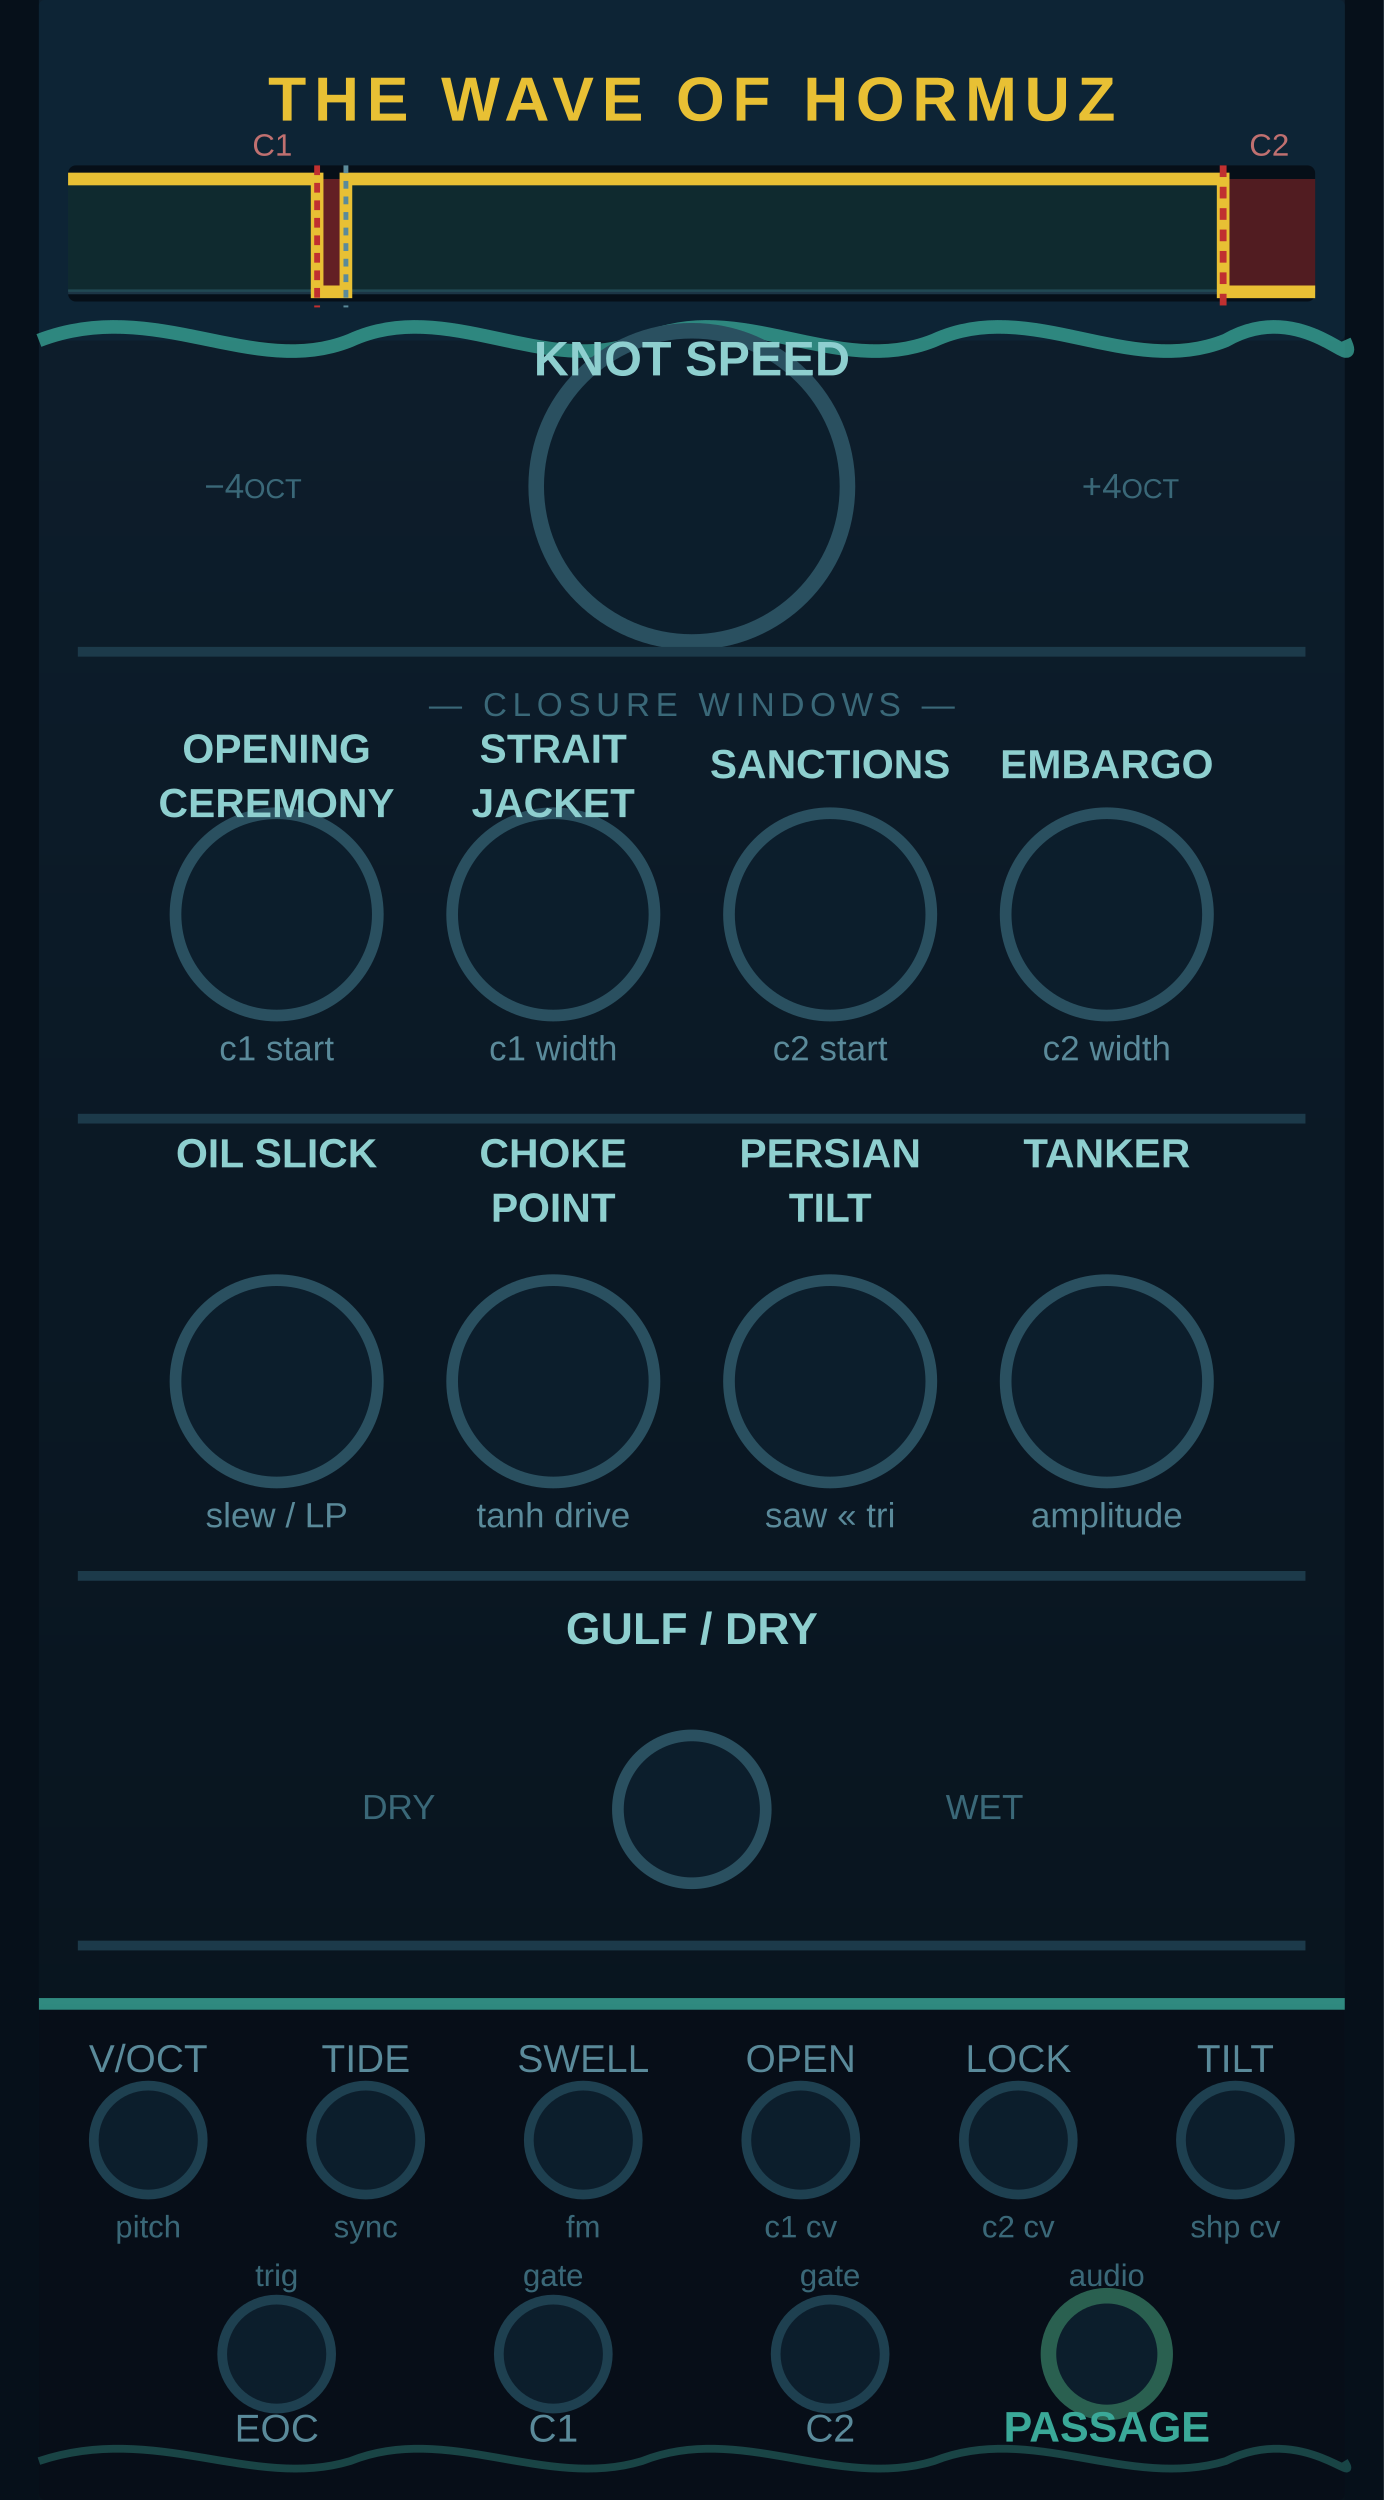
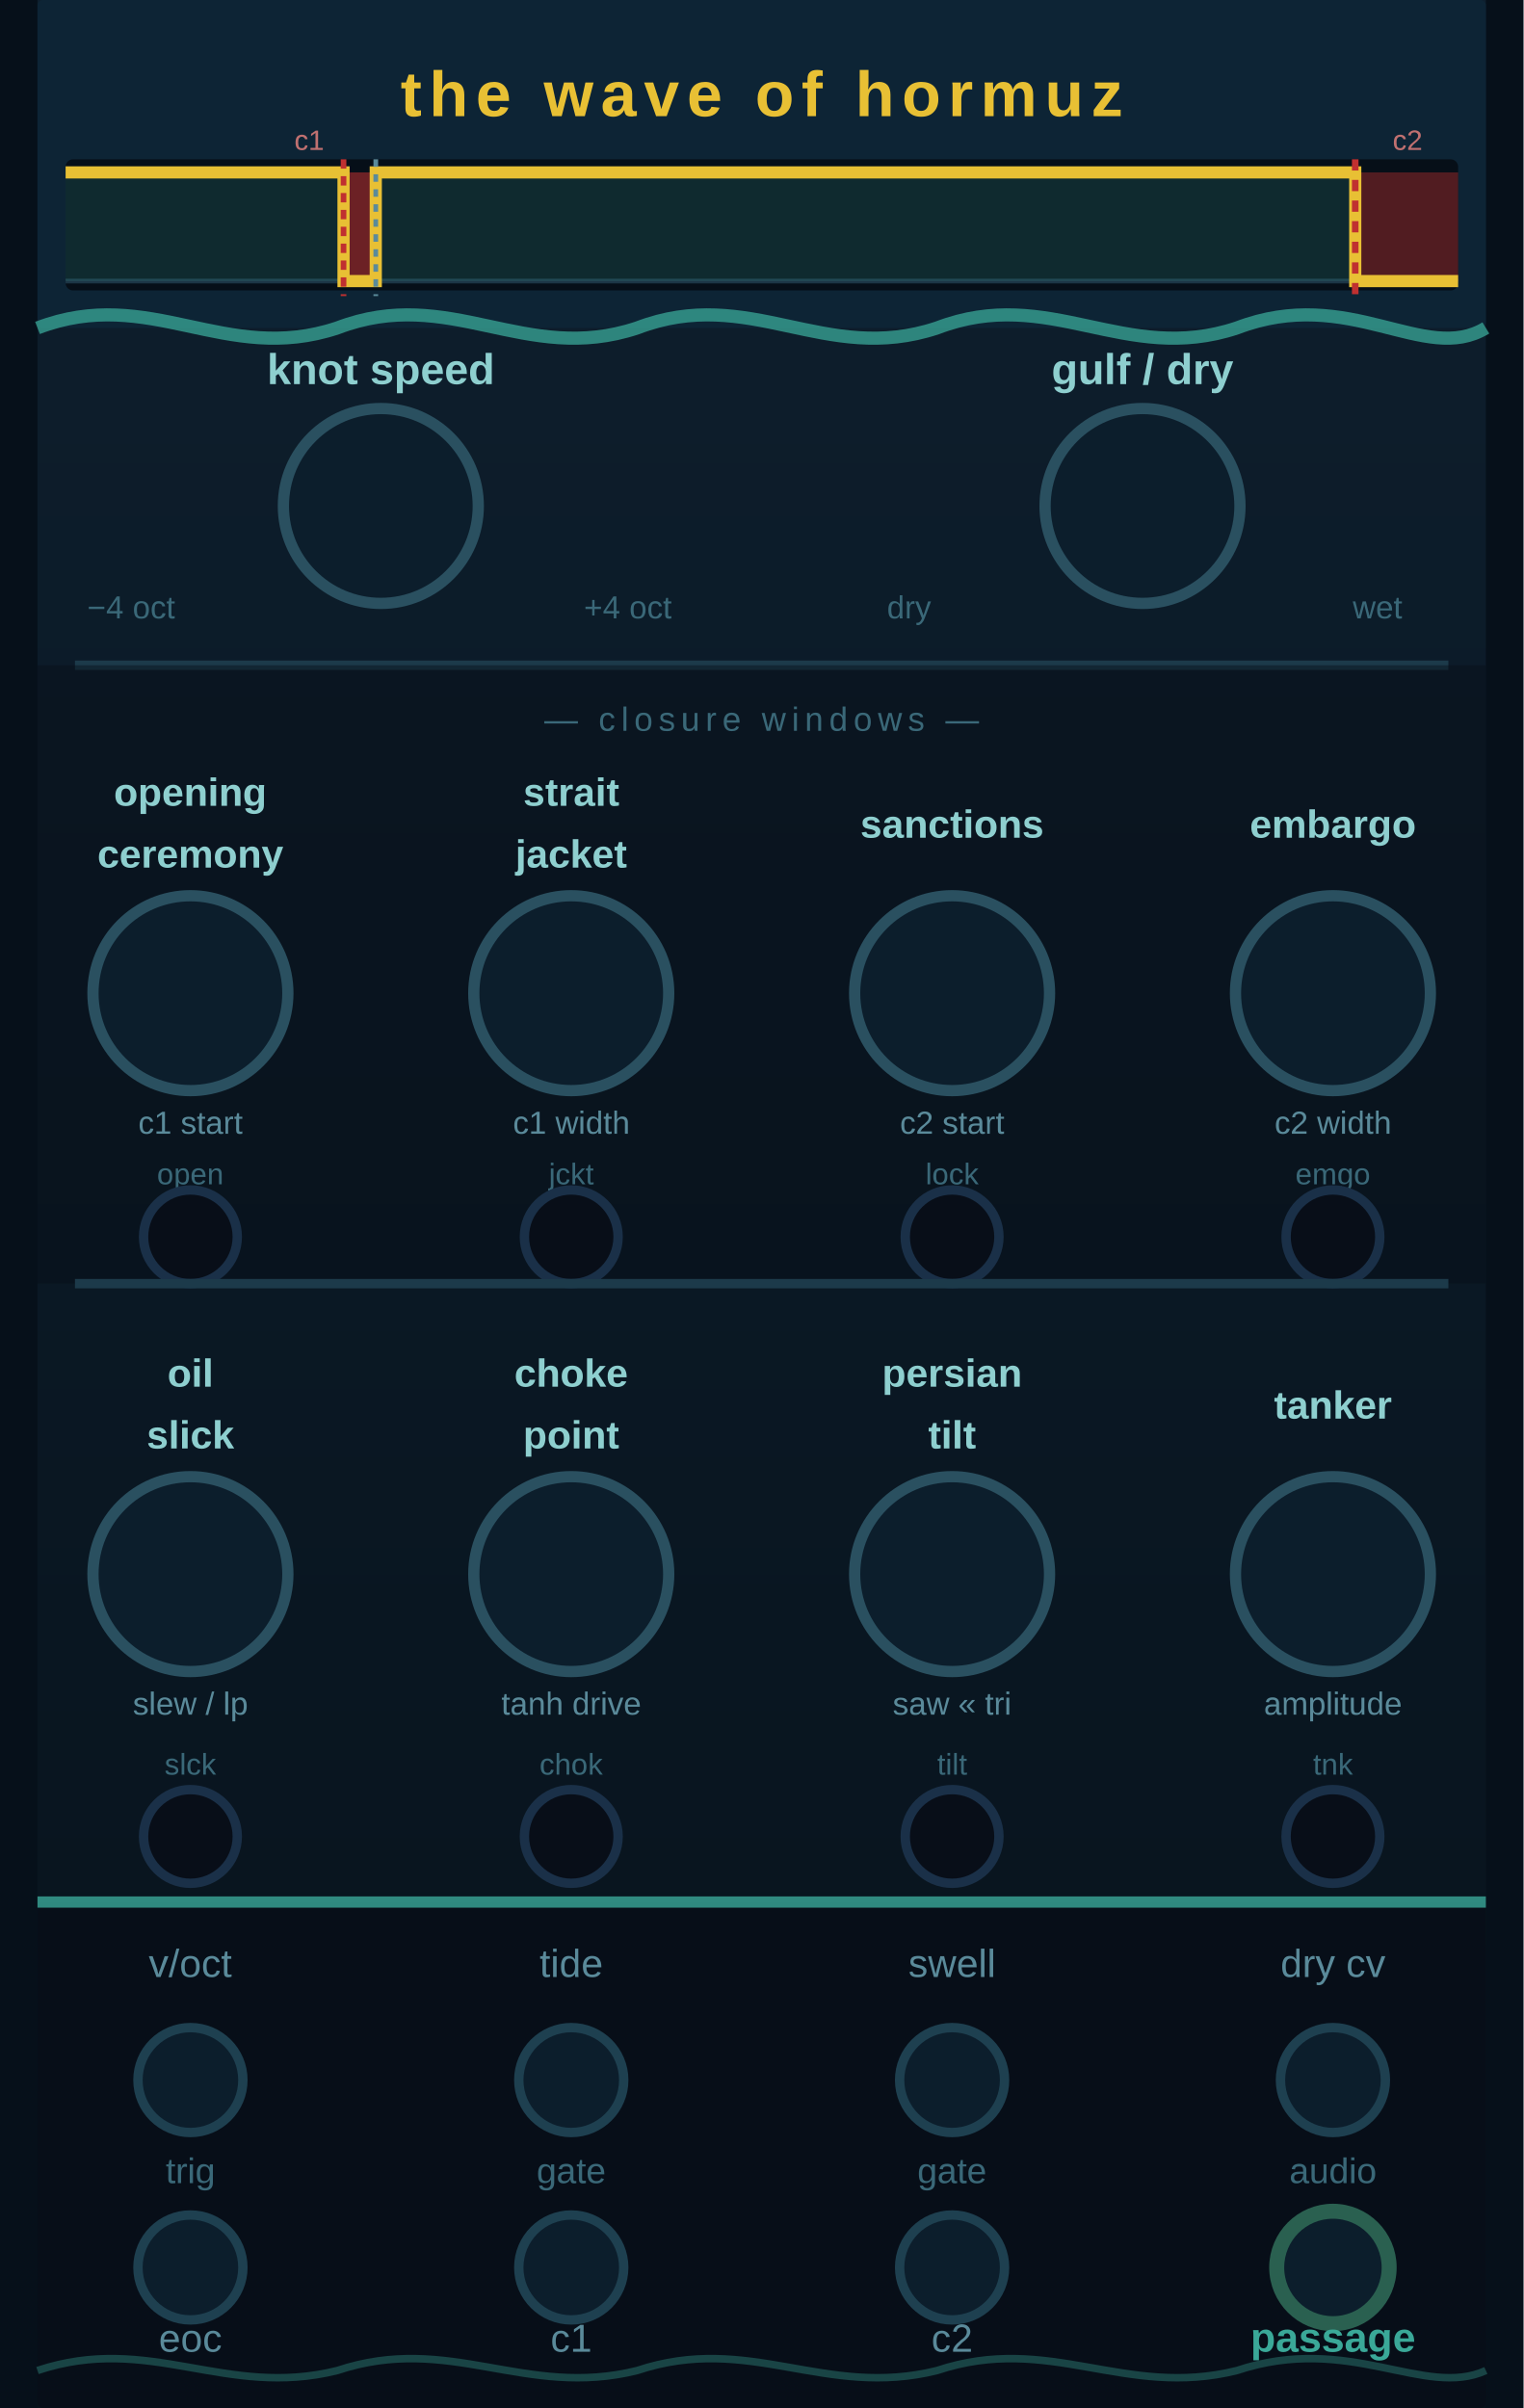
- <svg xmlns="http://www.w3.org/2000/svg" width="71.12mm" height="128.5mm" viewBox="0 0 71.12 128.5">
+ <svg xmlns="http://www.w3.org/2000/svg" width="81.28mm" height="128.5mm" viewBox="0 0 81.28 128.5">
  <defs>
    <linearGradient id="panelBg" x1="0" y1="0" x2="0" y2="128.5" gradientUnits="userSpaceOnUse">
      <stop offset="0%" stop-color="#0e1f2e" />
      <stop offset="100%" stop-color="#07121b" />
    </linearGradient>
  </defs>
-   <rect width="71.12" height="128.5" fill="url(#panelBg)" />
+   <rect width="81.28" height="128.5" fill="url(#panelBg)" />
  <rect x="0" y="0" width="2.0" height="128.5" fill="#06101a" />
-   <rect x="69.12" y="0" width="2.0" height="128.5" fill="#06101a" />
-   <rect x="2.0" y="0" width="67.12" height="17.5" fill="#0d2435" rx="0.3" />
-   <text x="35.56" y="6.2" text-anchor="middle" font-family="Arial, Helvetica, sans-serif" font-size="3.2" font-weight="bold" fill="#e8c034" letter-spacing="0.4">THE WAVE OF HORMUZ</text>
-   <rect x="3.5" y="8.5" width="64.1" height="7.0" fill="#060f18" rx="0.4" />
-   <line x1="3.5" y1="15.0" x2="67.6" y2="15.0" stroke="#1c3545" stroke-width="0.25" />
-   <rect x="3.50" y="9.2" width="12.80" height="5.8" fill="#3aa898" opacity="0.18" />
-   <rect x="17.78" y="9.2" width="45.09" height="5.8" fill="#3aa898" opacity="0.18" />
-   <rect x="16.30" y="9.2" width="1.48" height="5.8" fill="#c03030" opacity="0.50" />
-   <rect x="62.87" y="9.2" width="4.73" height="5.8" fill="#c03030" opacity="0.40" />
-   <polyline points="3.50,9.2  16.30,9.2  16.30,15.0  17.78,15.0  17.78,9.2              62.87,9.2  62.87,15.0  67.60,15.0" stroke="#e8c034" stroke-width="0.65" fill="none" stroke-linejoin="miter" />
-   <line x1="16.30" y1="8.5" x2="16.30" y2="15.8" stroke="#c03030" stroke-width="0.30" stroke-dasharray="0.5,0.4" />
-   <line x1="17.78" y1="8.5" x2="17.78" y2="15.8" stroke="#5a8a9a" stroke-width="0.25" stroke-dasharray="0.4,0.4" />
-   <line x1="62.87" y1="8.5" x2="62.87" y2="15.8" stroke="#c03030" stroke-width="0.35" stroke-dasharray="0.6,0.5" />
-   <text x="14.0" y="8.0" text-anchor="middle" font-family="Arial, Helvetica, sans-serif" font-size="1.6" fill="#c07070">C1</text>
-   <text x="65.24" y="8.0" text-anchor="middle" font-family="Arial, Helvetica, sans-serif" font-size="1.6" fill="#c07070">C2</text>
-   <path d="M2,17.5 C8,15.2 13,19.5 18,17.5 C23,15.2 28,19.5 33,17.5            C38,15.2 43,19.5 48,17.5 C53,15.2 58,19.5 63,17.5            C67,15.2 70,19.5 69.1,17.5" stroke="#3aa898" stroke-width="0.7" fill="none" opacity="0.75" />
-   <circle cx="35.56" cy="25.0" r="8.0" fill="#0c1e2c" stroke="#2a5060" stroke-width="0.8" />
-   <text x="35.56" y="19.3" text-anchor="middle" font-family="Arial, Helvetica, sans-serif" font-size="2.5" font-weight="bold" fill="#8ecfcf">KNOT SPEED</text>
-   <text x="13.0" y="25.6" text-anchor="middle" font-family="Arial, Helvetica, sans-serif" font-size="1.8" fill="#3a6878">−4<tspan font-size="1.4">OCT</tspan>
-   </text>
-   <text x="58.1" y="25.6" text-anchor="middle" font-family="Arial, Helvetica, sans-serif" font-size="1.8" fill="#3a6878">+4<tspan font-size="1.4">OCT</tspan>
-   </text>
-   <line x1="4" y1="33.5" x2="67.1" y2="33.5" stroke="#1c3a4a" stroke-width="0.5" />
-   <text x="35.56" y="36.8" text-anchor="middle" font-family="Arial, Helvetica, sans-serif" font-size="1.7" fill="#3a6878" letter-spacing="0.3">— CLOSURE WINDOWS —</text>
-   <circle cx="14.22" cy="47.0" r="5.2" fill="#0c1e2c" stroke="#2a5060" stroke-width="0.6" />
-   <circle cx="28.44" cy="47.0" r="5.2" fill="#0c1e2c" stroke="#2a5060" stroke-width="0.6" />
-   <circle cx="42.67" cy="47.0" r="5.2" fill="#0c1e2c" stroke="#2a5060" stroke-width="0.6" />
-   <circle cx="56.89" cy="47.0" r="5.2" fill="#0c1e2c" stroke="#2a5060" stroke-width="0.6" />
-   <text x="14.22" y="39.2" text-anchor="middle" font-family="Arial, Helvetica, sans-serif" font-size="2.1" font-weight="bold" fill="#8ecfcf">OPENING</text>
-   <text x="14.22" y="42.0" text-anchor="middle" font-family="Arial, Helvetica, sans-serif" font-size="2.1" font-weight="bold" fill="#8ecfcf">CEREMONY</text>
-   <text x="28.44" y="39.2" text-anchor="middle" font-family="Arial, Helvetica, sans-serif" font-size="2.1" font-weight="bold" fill="#8ecfcf">STRAIT</text>
-   <text x="28.44" y="42.0" text-anchor="middle" font-family="Arial, Helvetica, sans-serif" font-size="2.1" font-weight="bold" fill="#8ecfcf">JACKET</text>
-   <text x="42.67" y="40.0" text-anchor="middle" font-family="Arial, Helvetica, sans-serif" font-size="2.1" font-weight="bold" fill="#8ecfcf">SANCTIONS</text>
-   <text x="56.89" y="40.0" text-anchor="middle" font-family="Arial, Helvetica, sans-serif" font-size="2.1" font-weight="bold" fill="#8ecfcf">EMBARGO</text>
-   <text x="14.22" y="54.5" text-anchor="middle" font-family="Arial, Helvetica, sans-serif" font-size="1.8" fill="#5a8a9a">c1 start</text>
-   <text x="28.44" y="54.5" text-anchor="middle" font-family="Arial, Helvetica, sans-serif" font-size="1.8" fill="#5a8a9a">c1 width</text>
-   <text x="42.67" y="54.5" text-anchor="middle" font-family="Arial, Helvetica, sans-serif" font-size="1.8" fill="#5a8a9a">c2 start</text>
-   <text x="56.89" y="54.5" text-anchor="middle" font-family="Arial, Helvetica, sans-serif" font-size="1.8" fill="#5a8a9a">c2 width</text>
-   <line x1="4" y1="57.5" x2="67.1" y2="57.5" stroke="#1c3a4a" stroke-width="0.5" />
-   <circle cx="14.22" cy="71.0" r="5.2" fill="#0c1e2c" stroke="#2a5060" stroke-width="0.6" />
-   <circle cx="28.44" cy="71.0" r="5.2" fill="#0c1e2c" stroke="#2a5060" stroke-width="0.6" />
-   <circle cx="42.67" cy="71.0" r="5.2" fill="#0c1e2c" stroke="#2a5060" stroke-width="0.6" />
-   <circle cx="56.89" cy="71.0" r="5.2" fill="#0c1e2c" stroke="#2a5060" stroke-width="0.6" />
-   <text x="14.22" y="60.0" text-anchor="middle" font-family="Arial, Helvetica, sans-serif" font-size="2.1" font-weight="bold" fill="#8ecfcf">OIL SLICK</text>
-   <text x="28.44" y="60.0" text-anchor="middle" font-family="Arial, Helvetica, sans-serif" font-size="2.1" font-weight="bold" fill="#8ecfcf">CHOKE</text>
-   <text x="28.44" y="62.8" text-anchor="middle" font-family="Arial, Helvetica, sans-serif" font-size="2.1" font-weight="bold" fill="#8ecfcf">POINT</text>
-   <text x="42.67" y="60.0" text-anchor="middle" font-family="Arial, Helvetica, sans-serif" font-size="2.1" font-weight="bold" fill="#8ecfcf">PERSIAN</text>
-   <text x="42.67" y="62.8" text-anchor="middle" font-family="Arial, Helvetica, sans-serif" font-size="2.1" font-weight="bold" fill="#8ecfcf">TILT</text>
-   <text x="56.89" y="60.0" text-anchor="middle" font-family="Arial, Helvetica, sans-serif" font-size="2.1" font-weight="bold" fill="#8ecfcf">TANKER</text>
-   <text x="14.22" y="78.5" text-anchor="middle" font-family="Arial, Helvetica, sans-serif" font-size="1.8" fill="#5a8a9a">slew / LP</text>
-   <text x="28.44" y="78.5" text-anchor="middle" font-family="Arial, Helvetica, sans-serif" font-size="1.8" fill="#5a8a9a">tanh drive</text>
-   <text x="42.67" y="78.5" text-anchor="middle" font-family="Arial, Helvetica, sans-serif" font-size="1.8" fill="#5a8a9a">saw « tri</text>
-   <text x="56.89" y="78.5" text-anchor="middle" font-family="Arial, Helvetica, sans-serif" font-size="1.8" fill="#5a8a9a">amplitude</text>
-   <line x1="4" y1="81.0" x2="67.1" y2="81.0" stroke="#1c3a4a" stroke-width="0.5" />
-   <circle cx="35.56" cy="93.0" r="3.8" fill="#0c1e2c" stroke="#2a5060" stroke-width="0.6" />
-   <text x="35.56" y="84.5" text-anchor="middle" font-family="Arial, Helvetica, sans-serif" font-size="2.3" font-weight="bold" fill="#8ecfcf">GULF / DRY</text>
-   <text x="20.5" y="93.5" text-anchor="middle" font-family="Arial, Helvetica, sans-serif" font-size="1.8" fill="#3a6878">DRY</text>
-   <text x="50.6" y="93.5" text-anchor="middle" font-family="Arial, Helvetica, sans-serif" font-size="1.8" fill="#3a6878">WET</text>
-   <line x1="4" y1="100.0" x2="67.1" y2="100.0" stroke="#1c3a4a" stroke-width="0.5" />
-   <rect x="2.0" y="103.0" width="67.12" height="25.5" fill="#070e18" rx="0.3" />
-   <line x1="2.0" y1="103.0" x2="69.12" y2="103.0" stroke="#3aa898" stroke-width="0.6" opacity="0.8" />
-   <circle cx=" 7.62" cy="110" r="2.8" fill="#0c1e2c" stroke="#1e4050" stroke-width="0.5" />
-   <circle cx="18.80" cy="110" r="2.8" fill="#0c1e2c" stroke="#1e4050" stroke-width="0.5" />
-   <circle cx="29.98" cy="110" r="2.8" fill="#0c1e2c" stroke="#1e4050" stroke-width="0.5" />
-   <circle cx="41.16" cy="110" r="2.8" fill="#0c1e2c" stroke="#1e4050" stroke-width="0.5" />
-   <circle cx="52.34" cy="110" r="2.8" fill="#0c1e2c" stroke="#1e4050" stroke-width="0.5" />
-   <circle cx="63.50" cy="110" r="2.8" fill="#0c1e2c" stroke="#1e4050" stroke-width="0.5" />
-   <circle cx="14.22" cy="121" r="2.8" fill="#0c1e2c" stroke="#1e4050" stroke-width="0.5" />
-   <circle cx="28.44" cy="121" r="2.8" fill="#0c1e2c" stroke="#1e4050" stroke-width="0.5" />
-   <circle cx="42.67" cy="121" r="2.8" fill="#0c1e2c" stroke="#1e4050" stroke-width="0.5" />
-   <circle cx="56.89" cy="121" r="3.0" fill="#0c1e2c" stroke="#2a6050" stroke-width="0.8" />
-   <text x=" 7.62" y="106.5" text-anchor="middle" font-family="Arial, Helvetica, sans-serif" font-size="2.0" fill="#5a8a9a">V/OCT</text>
-   <text x="18.80" y="106.5" text-anchor="middle" font-family="Arial, Helvetica, sans-serif" font-size="2.0" fill="#5a8a9a">TIDE</text>
-   <text x="29.98" y="106.5" text-anchor="middle" font-family="Arial, Helvetica, sans-serif" font-size="2.0" fill="#5a8a9a">SWELL</text>
-   <text x="41.16" y="106.5" text-anchor="middle" font-family="Arial, Helvetica, sans-serif" font-size="2.0" fill="#5a8a9a">OPEN</text>
-   <text x="52.34" y="106.5" text-anchor="middle" font-family="Arial, Helvetica, sans-serif" font-size="2.0" fill="#5a8a9a">LOCK</text>
-   <text x="63.50" y="106.5" text-anchor="middle" font-family="Arial, Helvetica, sans-serif" font-size="2.0" fill="#5a8a9a">TILT</text>
-   <text x=" 7.62" y="115.0" text-anchor="middle" font-family="Arial, Helvetica, sans-serif" font-size="1.6" fill="#3a6878">pitch</text>
-   <text x="18.80" y="115.0" text-anchor="middle" font-family="Arial, Helvetica, sans-serif" font-size="1.6" fill="#3a6878">sync</text>
-   <text x="29.98" y="115.0" text-anchor="middle" font-family="Arial, Helvetica, sans-serif" font-size="1.6" fill="#3a6878">fm</text>
-   <text x="41.16" y="115.0" text-anchor="middle" font-family="Arial, Helvetica, sans-serif" font-size="1.6" fill="#3a6878">c1 cv</text>
-   <text x="52.34" y="115.0" text-anchor="middle" font-family="Arial, Helvetica, sans-serif" font-size="1.6" fill="#3a6878">c2 cv</text>
-   <text x="63.50" y="115.0" text-anchor="middle" font-family="Arial, Helvetica, sans-serif" font-size="1.6" fill="#3a6878">shp cv</text>
-   <text x="14.22" y="117.5" text-anchor="middle" font-family="Arial, Helvetica, sans-serif" font-size="1.6" fill="#3a6878">trig</text>
-   <text x="28.44" y="117.5" text-anchor="middle" font-family="Arial, Helvetica, sans-serif" font-size="1.6" fill="#3a6878">gate</text>
-   <text x="42.67" y="117.5" text-anchor="middle" font-family="Arial, Helvetica, sans-serif" font-size="1.6" fill="#3a6878">gate</text>
-   <text x="56.89" y="117.5" text-anchor="middle" font-family="Arial, Helvetica, sans-serif" font-size="1.6" fill="#3a6878">audio</text>
-   <text x="14.22" y="125.5" text-anchor="middle" font-family="Arial, Helvetica, sans-serif" font-size="2.0" fill="#5a8a9a">EOC</text>
-   <text x="28.44" y="125.5" text-anchor="middle" font-family="Arial, Helvetica, sans-serif" font-size="2.0" fill="#5a8a9a">C1</text>
-   <text x="42.67" y="125.5" text-anchor="middle" font-family="Arial, Helvetica, sans-serif" font-size="2.0" fill="#5a8a9a">C2</text>
-   <text x="56.89" y="125.5" text-anchor="middle" font-family="Arial, Helvetica, sans-serif" font-size="2.2" font-weight="bold" fill="#3aa898">PASSAGE</text>
-   <path d="M2,126.5 C8,124.5 13,128 18,126.5 C23,124.5 28,128 33,126.5            C38,124.5 43,128 48,126.5 C53,124.5 58,128 63,126.5            C67,124.5 70,128 69.1,126.5" stroke="#3aa898" stroke-width="0.4" fill="none" opacity="0.35" />
+   <rect x="79.28" y="0" width="2.0" height="128.5" fill="#06101a" />
+   <rect x="2" y="0" width="77.28" height="17.5" fill="#0d2435" rx="0.3" />
+   <text x="40.64" y="6.2" text-anchor="middle" font-family="Arial, Helvetica, sans-serif" font-size="3.4" font-weight="bold" fill="#e8c034" letter-spacing="0.4">the wave of hormuz</text>
+   <rect x="3.5" y="8.5" width="74.3" height="7.0" fill="#060f18" rx="0.4" />
+   <line x1="3.5" y1="15.0" x2="77.8" y2="15.0" stroke="#1c3545" stroke-width="0.25" />
+   <rect x="3.50" y="9.2" width="14.83" height="5.8" fill="#3aa898" opacity="0.18" />
+   <rect x="20.05" y="9.2" width="52.26" height="5.8" fill="#3aa898" opacity="0.18" />
+   <rect x="18.33" y="9.2" width="1.72" height="5.8" fill="#c03030" opacity="0.55" />
+   <rect x="72.31" y="9.2" width="5.49" height="5.8" fill="#c03030" opacity="0.40" />
+   <polyline points="3.50,9.2  18.33,9.2  18.33,15.0  20.05,15.0  20.05,9.2              72.31,9.2  72.31,15.0  77.80,15.0" stroke="#e8c034" stroke-width="0.65" fill="none" stroke-linejoin="miter" />
+   <line x1="18.33" y1="8.5" x2="18.33" y2="15.8" stroke="#c03030" stroke-width="0.30" stroke-dasharray="0.5,0.4" />
+   <line x1="20.05" y1="8.5" x2="20.05" y2="15.8" stroke="#5a8a9a" stroke-width="0.25" stroke-dasharray="0.4,0.4" />
+   <line x1="72.31" y1="8.5" x2="72.31" y2="15.8" stroke="#c03030" stroke-width="0.35" stroke-dasharray="0.6,0.5" />
+   <text x="16.5" y="8.0" text-anchor="middle" font-family="Arial" font-size="1.5" fill="#c07070">c1</text>
+   <text x="75.1" y="8.0" text-anchor="middle" font-family="Arial" font-size="1.5" fill="#c07070">c2</text>
+   <path d="M2,17.5 C8,15.2 12,19.5 18,17.5 C24,15.2 28,19.5 34,17.5            C40,15.2 44,19.5 50,17.5 C56,15.2 60,19.5 66,17.5            C72,15.2 76,19.5 79.28,17.5" stroke="#3aa898" stroke-width="0.7" fill="none" opacity="0.75" />
+   <circle cx="20.32" cy="27" r="5.2" fill="#0c1e2c" stroke="#2a5060" stroke-width="0.6" />
+   <circle cx="60.96" cy="27" r="5.2" fill="#0c1e2c" stroke="#2a5060" stroke-width="0.6" />
+   <text x="20.32" y="20.5" text-anchor="middle" font-family="Arial, Helvetica, sans-serif" font-size="2.3" font-weight="bold" fill="#8ecfcf">knot speed</text>
+   <text x="7.0" y="33.0" text-anchor="middle" font-family="Arial, Helvetica, sans-serif" font-size="1.7" fill="#3a6878">−4 oct</text>
+   <text x="33.5" y="33.0" text-anchor="middle" font-family="Arial, Helvetica, sans-serif" font-size="1.7" fill="#3a6878">+4 oct</text>
+   <text x="60.96" y="20.5" text-anchor="middle" font-family="Arial, Helvetica, sans-serif" font-size="2.3" font-weight="bold" fill="#8ecfcf">gulf / dry</text>
+   <text x="48.5" y="33.0" text-anchor="middle" font-family="Arial, Helvetica, sans-serif" font-size="1.7" fill="#3a6878">dry</text>
+   <text x="73.5" y="33.0" text-anchor="middle" font-family="Arial, Helvetica, sans-serif" font-size="1.7" fill="#3a6878">wet</text>
+   <line x1="4" y1="35.5" x2="77.28" y2="35.5" stroke="#1c3a4a" stroke-width="0.5" />
+   <rect x="2" y="35.5" width="77.28" height="33" fill="#060e17" opacity="0.45" />
+   <text x="40.64" y="39.0" text-anchor="middle" font-family="Arial, Helvetica, sans-serif" font-size="1.8" fill="#3a6878" letter-spacing="0.3">— closure windows —</text>
+   <circle cx="10.16" cy="53" r="5.2" fill="#0c1e2c" stroke="#2a5060" stroke-width="0.6" />
+   <circle cx="30.48" cy="53" r="5.2" fill="#0c1e2c" stroke="#2a5060" stroke-width="0.6" />
+   <circle cx="50.80" cy="53" r="5.2" fill="#0c1e2c" stroke="#2a5060" stroke-width="0.6" />
+   <circle cx="71.12" cy="53" r="5.2" fill="#0c1e2c" stroke="#2a5060" stroke-width="0.6" />
+   <text x="10.16" y="43.0" text-anchor="middle" font-family="Arial, Helvetica, sans-serif" font-size="2.1" font-weight="bold" fill="#8ecfcf">opening</text>
+   <text x="10.16" y="46.3" text-anchor="middle" font-family="Arial, Helvetica, sans-serif" font-size="2.1" font-weight="bold" fill="#8ecfcf">ceremony</text>
+   <text x="30.48" y="43.0" text-anchor="middle" font-family="Arial, Helvetica, sans-serif" font-size="2.1" font-weight="bold" fill="#8ecfcf">strait</text>
+   <text x="30.48" y="46.3" text-anchor="middle" font-family="Arial, Helvetica, sans-serif" font-size="2.1" font-weight="bold" fill="#8ecfcf">jacket</text>
+   <text x="50.80" y="44.7" text-anchor="middle" font-family="Arial, Helvetica, sans-serif" font-size="2.1" font-weight="bold" fill="#8ecfcf">sanctions</text>
+   <text x="71.12" y="44.7" text-anchor="middle" font-family="Arial, Helvetica, sans-serif" font-size="2.1" font-weight="bold" fill="#8ecfcf">embargo</text>
+   <text x="10.16" y="60.5" text-anchor="middle" font-family="Arial, Helvetica, sans-serif" font-size="1.7" fill="#5a8a9a">c1 start</text>
+   <text x="30.48" y="60.5" text-anchor="middle" font-family="Arial, Helvetica, sans-serif" font-size="1.7" fill="#5a8a9a">c1 width</text>
+   <text x="50.80" y="60.5" text-anchor="middle" font-family="Arial, Helvetica, sans-serif" font-size="1.7" fill="#5a8a9a">c2 start</text>
+   <text x="71.12" y="60.5" text-anchor="middle" font-family="Arial, Helvetica, sans-serif" font-size="1.7" fill="#5a8a9a">c2 width</text>
+   <text x="10.16" y="63.2" text-anchor="middle" font-family="Arial, Helvetica, sans-serif" font-size="1.6" fill="#3a6878">open</text>
+   <text x="30.48" y="63.2" text-anchor="middle" font-family="Arial, Helvetica, sans-serif" font-size="1.6" fill="#3a6878">jckt</text>
+   <text x="50.80" y="63.2" text-anchor="middle" font-family="Arial, Helvetica, sans-serif" font-size="1.6" fill="#3a6878">lock</text>
+   <text x="71.12" y="63.2" text-anchor="middle" font-family="Arial, Helvetica, sans-serif" font-size="1.6" fill="#3a6878">emgo</text>
+   <circle cx="10.16" cy="66" r="2.5" fill="#080e18" stroke="#1a3048" stroke-width="0.5" />
+   <circle cx="30.48" cy="66" r="2.5" fill="#080e18" stroke="#1a3048" stroke-width="0.5" />
+   <circle cx="50.80" cy="66" r="2.5" fill="#080e18" stroke="#1a3048" stroke-width="0.5" />
+   <circle cx="71.12" cy="66" r="2.5" fill="#080e18" stroke="#1a3048" stroke-width="0.5" />
+   <line x1="4" y1="68.5" x2="77.28" y2="68.5" stroke="#1c3a4a" stroke-width="0.5" />
+   <text x="10.16" y="74.0" text-anchor="middle" font-family="Arial, Helvetica, sans-serif" font-size="2.1" font-weight="bold" fill="#8ecfcf">oil</text>
+   <text x="10.16" y="77.3" text-anchor="middle" font-family="Arial, Helvetica, sans-serif" font-size="2.1" font-weight="bold" fill="#8ecfcf">slick</text>
+   <text x="30.48" y="74.0" text-anchor="middle" font-family="Arial, Helvetica, sans-serif" font-size="2.1" font-weight="bold" fill="#8ecfcf">choke</text>
+   <text x="30.48" y="77.3" text-anchor="middle" font-family="Arial, Helvetica, sans-serif" font-size="2.1" font-weight="bold" fill="#8ecfcf">point</text>
+   <text x="50.80" y="74.0" text-anchor="middle" font-family="Arial, Helvetica, sans-serif" font-size="2.1" font-weight="bold" fill="#8ecfcf">persian</text>
+   <text x="50.80" y="77.3" text-anchor="middle" font-family="Arial, Helvetica, sans-serif" font-size="2.1" font-weight="bold" fill="#8ecfcf">tilt</text>
+   <text x="71.12" y="75.7" text-anchor="middle" font-family="Arial, Helvetica, sans-serif" font-size="2.1" font-weight="bold" fill="#8ecfcf">tanker</text>
+   <circle cx="10.16" cy="84" r="5.2" fill="#0c1e2c" stroke="#2a5060" stroke-width="0.6" />
+   <circle cx="30.48" cy="84" r="5.2" fill="#0c1e2c" stroke="#2a5060" stroke-width="0.6" />
+   <circle cx="50.80" cy="84" r="5.2" fill="#0c1e2c" stroke="#2a5060" stroke-width="0.6" />
+   <circle cx="71.12" cy="84" r="5.2" fill="#0c1e2c" stroke="#2a5060" stroke-width="0.6" />
+   <text x="10.16" y="91.5" text-anchor="middle" font-family="Arial, Helvetica, sans-serif" font-size="1.7" fill="#5a8a9a">slew / lp</text>
+   <text x="30.48" y="91.5" text-anchor="middle" font-family="Arial, Helvetica, sans-serif" font-size="1.7" fill="#5a8a9a">tanh drive</text>
+   <text x="50.80" y="91.5" text-anchor="middle" font-family="Arial, Helvetica, sans-serif" font-size="1.7" fill="#5a8a9a">saw « tri</text>
+   <text x="71.12" y="91.5" text-anchor="middle" font-family="Arial, Helvetica, sans-serif" font-size="1.7" fill="#5a8a9a">amplitude</text>
+   <text x="10.16" y="94.7" text-anchor="middle" font-family="Arial, Helvetica, sans-serif" font-size="1.6" fill="#3a6878">slck</text>
+   <text x="30.48" y="94.7" text-anchor="middle" font-family="Arial, Helvetica, sans-serif" font-size="1.6" fill="#3a6878">chok</text>
+   <text x="50.80" y="94.7" text-anchor="middle" font-family="Arial, Helvetica, sans-serif" font-size="1.6" fill="#3a6878">tilt</text>
+   <text x="71.12" y="94.7" text-anchor="middle" font-family="Arial, Helvetica, sans-serif" font-size="1.6" fill="#3a6878">tnk</text>
+   <circle cx="10.16" cy="98" r="2.5" fill="#080e18" stroke="#1a3048" stroke-width="0.5" />
+   <circle cx="30.48" cy="98" r="2.5" fill="#080e18" stroke="#1a3048" stroke-width="0.5" />
+   <circle cx="50.80" cy="98" r="2.5" fill="#080e18" stroke="#1a3048" stroke-width="0.5" />
+   <circle cx="71.12" cy="98" r="2.5" fill="#080e18" stroke="#1a3048" stroke-width="0.5" />
+   <rect x="2" y="101.5" width="77.28" height="27.0" fill="#070e18" rx="0.3" />
+   <line x1="2" y1="101.5" x2="79.28" y2="101.5" stroke="#3aa898" stroke-width="0.6" opacity="0.8" />
+   <text x="10.16" y="105.5" text-anchor="middle" font-family="Arial, Helvetica, sans-serif" font-size="2.1" fill="#5a8a9a">v/oct</text>
+   <text x="30.48" y="105.5" text-anchor="middle" font-family="Arial, Helvetica, sans-serif" font-size="2.1" fill="#5a8a9a">tide</text>
+   <text x="50.80" y="105.5" text-anchor="middle" font-family="Arial, Helvetica, sans-serif" font-size="2.1" fill="#5a8a9a">swell</text>
+   <text x="71.12" y="105.5" text-anchor="middle" font-family="Arial, Helvetica, sans-serif" font-size="2.1" fill="#5a8a9a">dry cv</text>
+   <circle cx="10.16" cy="111" r="2.8" fill="#0c1e2c" stroke="#1e4050" stroke-width="0.5" />
+   <circle cx="30.48" cy="111" r="2.8" fill="#0c1e2c" stroke="#1e4050" stroke-width="0.5" />
+   <circle cx="50.80" cy="111" r="2.8" fill="#0c1e2c" stroke="#1e4050" stroke-width="0.5" />
+   <circle cx="71.12" cy="111" r="2.8" fill="#0c1e2c" stroke="#1e4050" stroke-width="0.5" />
+   <text x="10.16" y="116.5" text-anchor="middle" font-family="Arial, Helvetica, sans-serif" font-size="1.9" fill="#3a6878">trig</text>
+   <text x="30.48" y="116.5" text-anchor="middle" font-family="Arial, Helvetica, sans-serif" font-size="1.9" fill="#3a6878">gate</text>
+   <text x="50.80" y="116.5" text-anchor="middle" font-family="Arial, Helvetica, sans-serif" font-size="1.9" fill="#3a6878">gate</text>
+   <text x="71.12" y="116.5" text-anchor="middle" font-family="Arial, Helvetica, sans-serif" font-size="1.9" fill="#3a6878">audio</text>
+   <circle cx="10.16" cy="121" r="2.8" fill="#0c1e2c" stroke="#1e4050" stroke-width="0.5" />
+   <circle cx="30.48" cy="121" r="2.8" fill="#0c1e2c" stroke="#1e4050" stroke-width="0.5" />
+   <circle cx="50.80" cy="121" r="2.8" fill="#0c1e2c" stroke="#1e4050" stroke-width="0.5" />
+   <circle cx="71.12" cy="121" r="3.0" fill="#0c1e2c" stroke="#2a6050" stroke-width="0.8" />
+   <text x="10.16" y="125.5" text-anchor="middle" font-family="Arial, Helvetica, sans-serif" font-size="2.1" fill="#5a8a9a">eoc</text>
+   <text x="30.48" y="125.5" text-anchor="middle" font-family="Arial, Helvetica, sans-serif" font-size="2.1" fill="#5a8a9a">c1</text>
+   <text x="50.80" y="125.5" text-anchor="middle" font-family="Arial, Helvetica, sans-serif" font-size="2.1" fill="#5a8a9a">c2</text>
+   <text x="71.12" y="125.5" text-anchor="middle" font-family="Arial, Helvetica, sans-serif" font-size="2.2" font-weight="bold" fill="#3aa898">passage</text>
+   <path d="M2,126.5 C8,124.5 12,128 18,126.5 C24,124.5 28,128 34,126.5            C40,124.5 44,128 50,126.5 C56,124.5 60,128 66,126.5            C72,124.5 76,128 79.28,126.5" stroke="#3aa898" stroke-width="0.4" fill="none" opacity="0.35" />
</svg>
